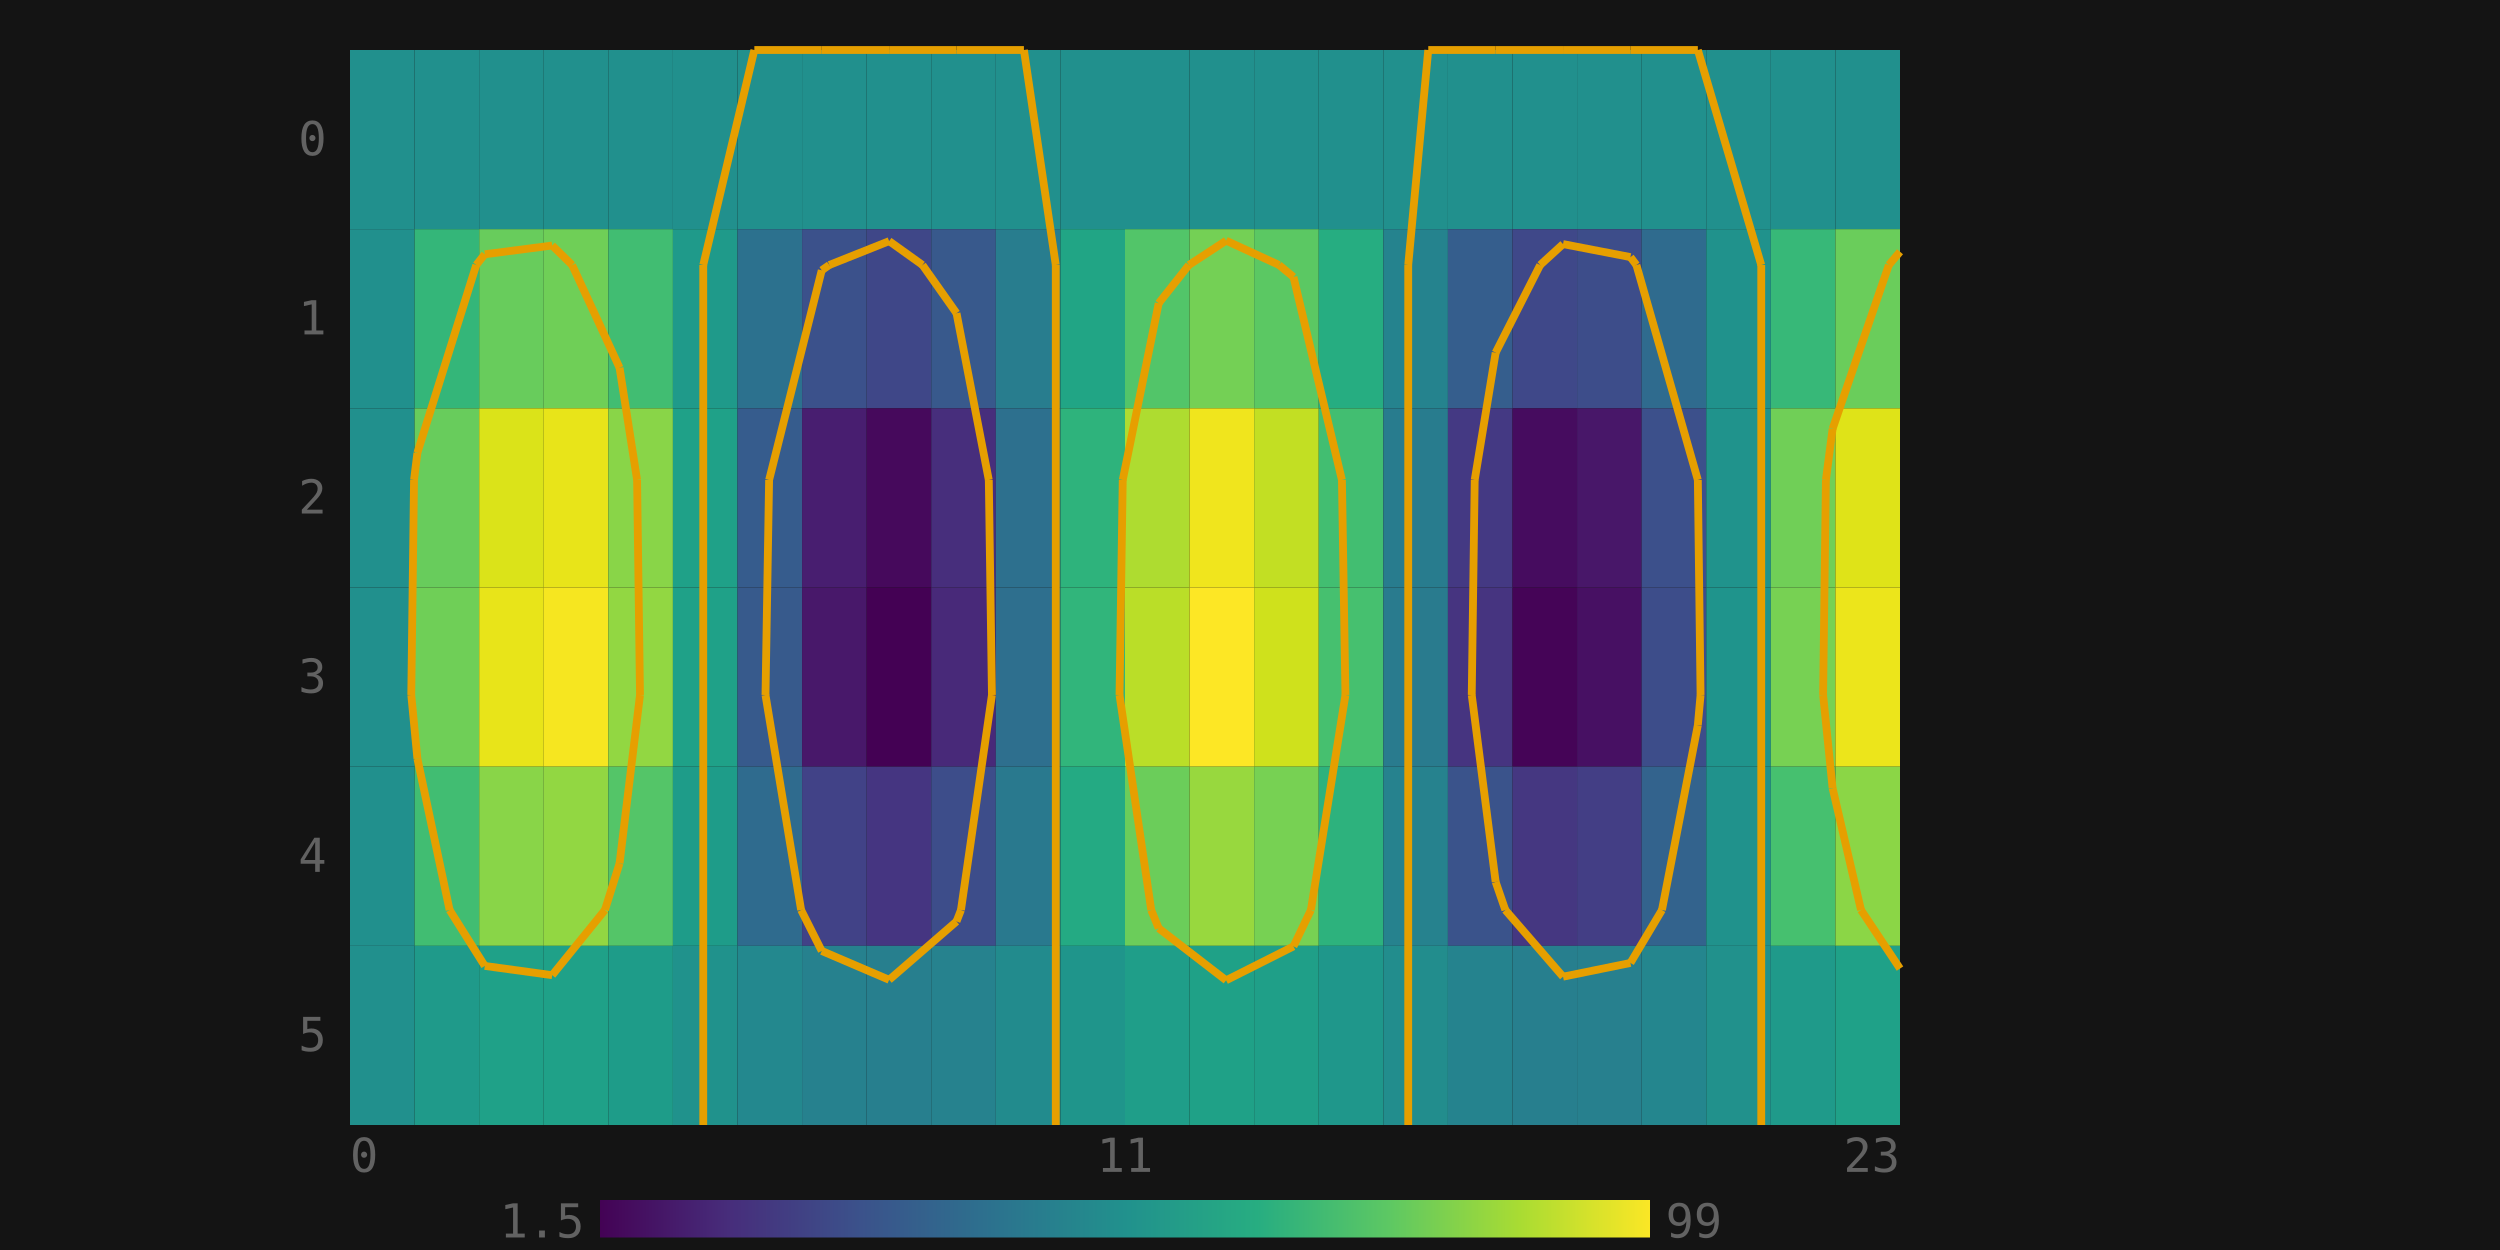
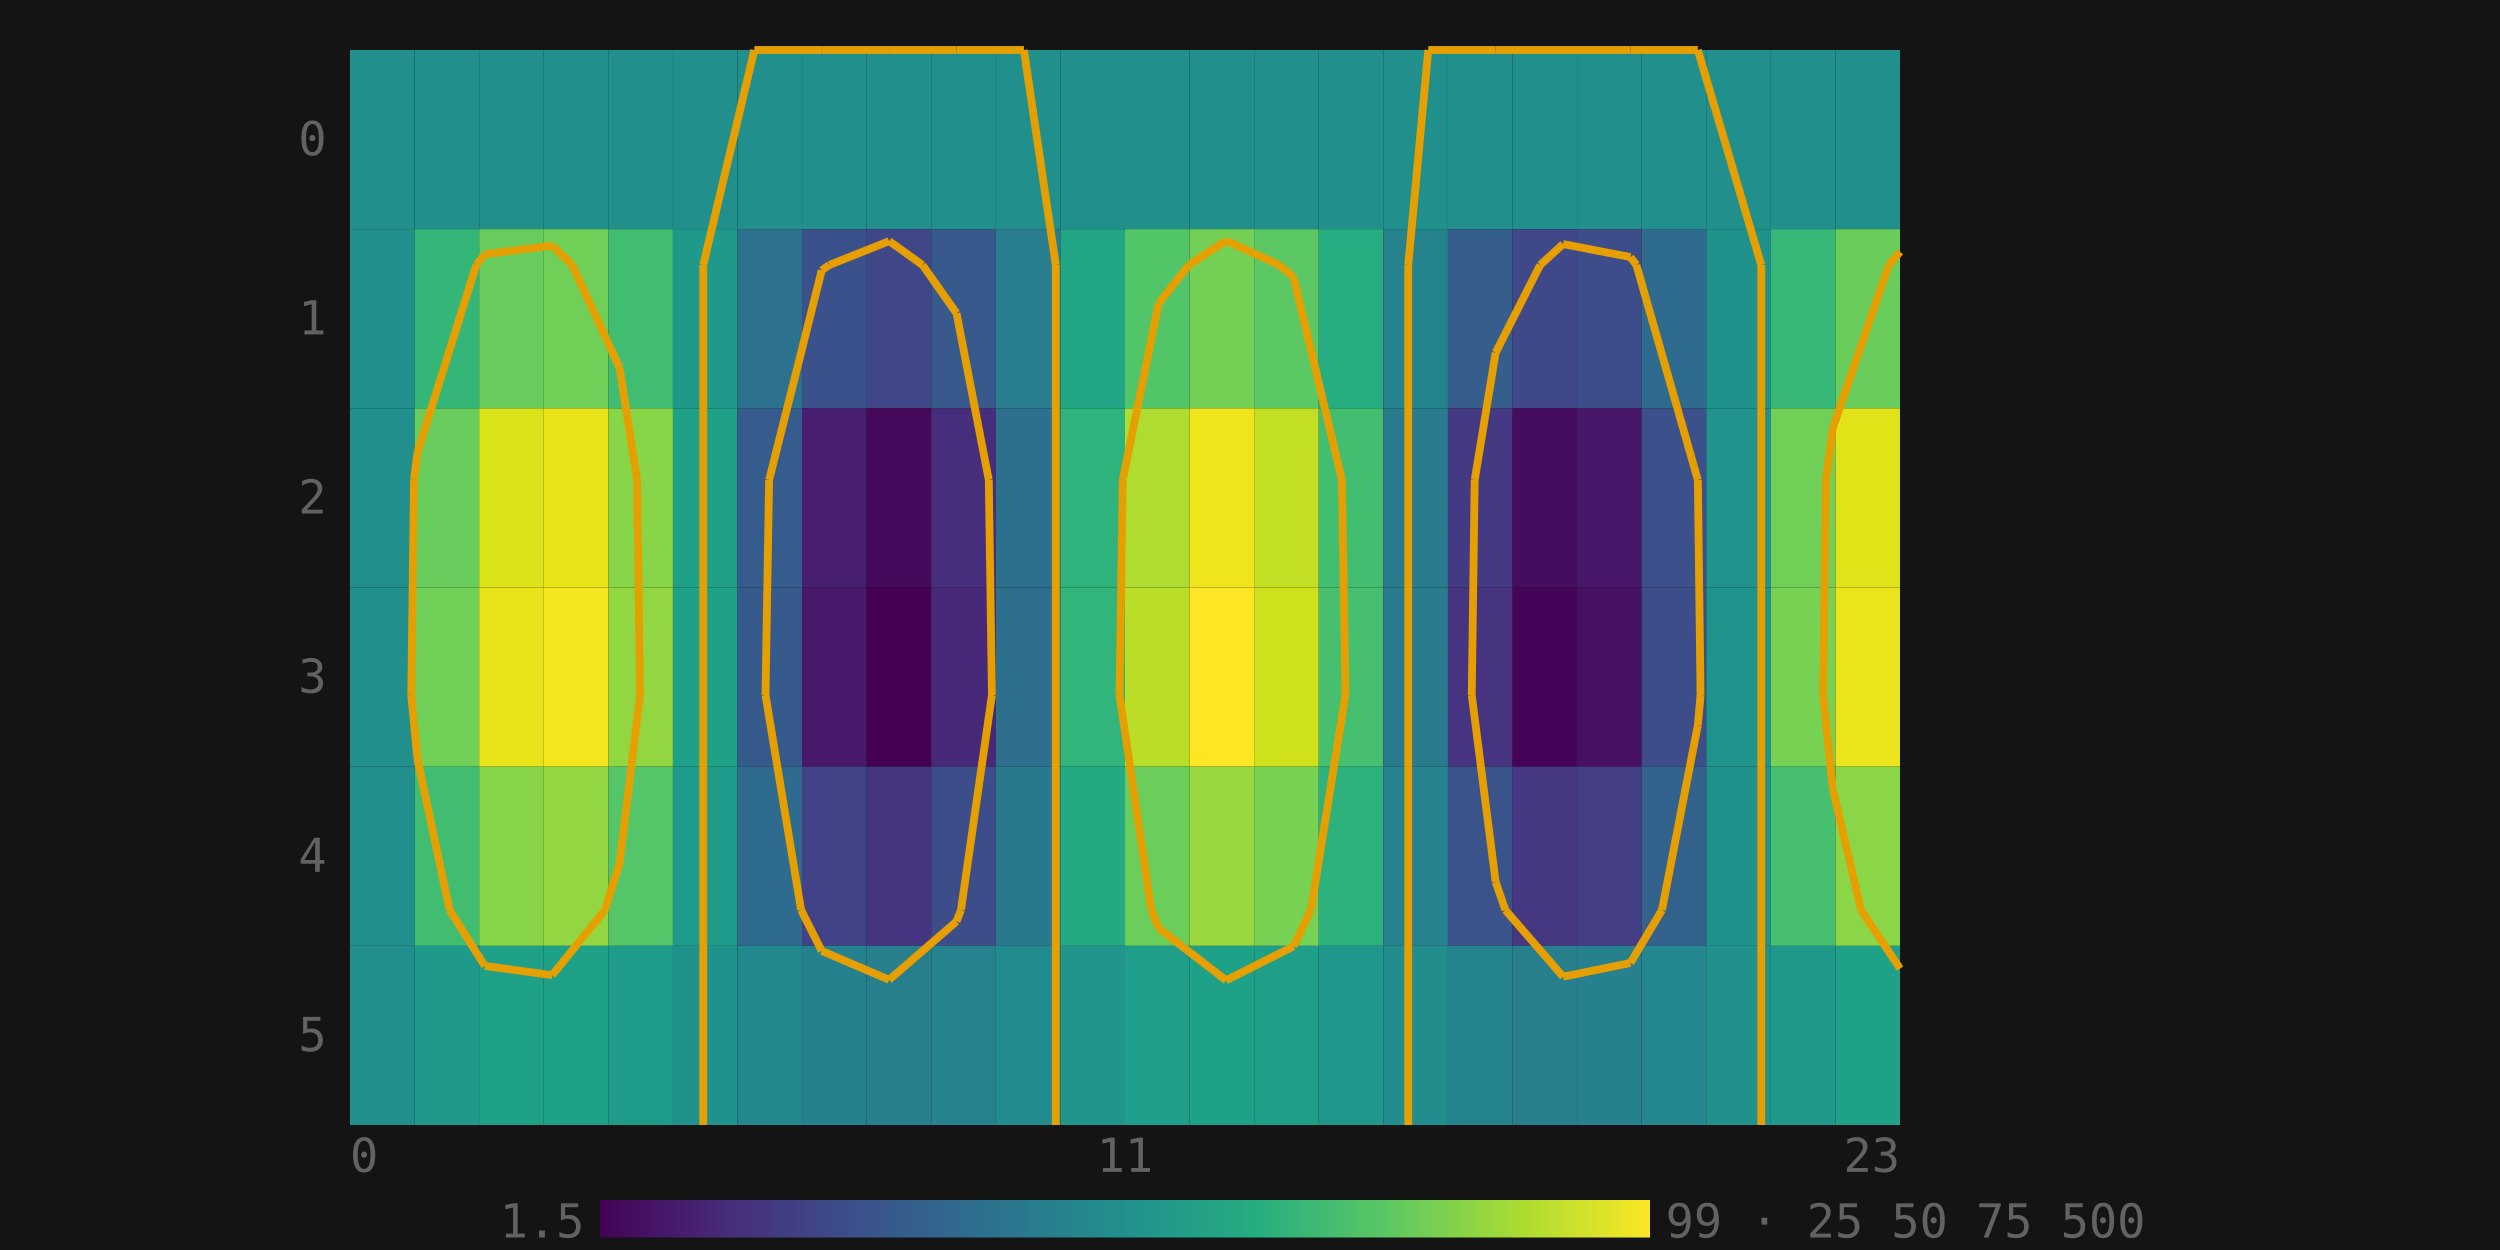
<svg xmlns="http://www.w3.org/2000/svg" viewBox="0 0 640 320" width="640" height="320">
  <rect width="100%" height="100%" fill="#141414" />
  <text x="89.6" y="300" text-anchor="start" font-size="12" font-family="monospace" fill="#626262">0</text>
  <text x="288" y="300" text-anchor="middle" font-size="12" font-family="monospace" fill="#626262">11</text>
  <text x="486.4" y="300" text-anchor="end" font-size="12" font-family="monospace" fill="#626262">23</text>
  <text x="149.6" y="316.8" text-anchor="end" font-size="12" font-family="monospace" fill="#626262">1.5</text>
  <defs>
    <linearGradient id="rsvgb" x1="0" y1="0" x2="1" y2="0">
      <stop offset="0" stop-color="#440154" />
      <stop offset="0.125" stop-color="#472d7b" />
      <stop offset="0.25" stop-color="#3b528b" />
      <stop offset="0.375" stop-color="#2c728e" />
      <stop offset="0.5" stop-color="#21918d" />
      <stop offset="0.625" stop-color="#27ad81" />
      <stop offset="0.75" stop-color="#5dc863" />
      <stop offset="0.875" stop-color="#aadc32" />
      <stop offset="1" stop-color="#fde725" />
    </linearGradient>
  </defs>
  <rect x="153.6" y="307.2" width="268.8" height="9.6" fill="url(#rsvgb)" />
-   <text x="426.4" y="316.8" text-anchor="start" font-size="12" font-family="monospace" fill="#626262">99</text>
+   <text x="426.4" y="316.8" text-anchor="start" font-size="12" font-family="monospace" fill="#626262">99 · 25 50 75 500</text>
  <clipPath id="isvgb-0">
    <rect x="0" y="23.733" width="83.6" height="24" />
  </clipPath>
  <text x="83.6" y="39.733" text-anchor="end" clip-path="url(#isvgb-0)" font-size="12" font-family="monospace" fill="#626262">0</text>
  <clipPath id="isvgb-1">
    <rect x="0" y="69.6" width="83.6" height="24" />
  </clipPath>
  <text x="83.6" y="85.6" text-anchor="end" clip-path="url(#isvgb-1)" font-size="12" font-family="monospace" fill="#626262">1</text>
  <clipPath id="isvgb-2">
    <rect x="0" y="115.467" width="83.6" height="24" />
  </clipPath>
  <text x="83.6" y="131.467" text-anchor="end" clip-path="url(#isvgb-2)" font-size="12" font-family="monospace" fill="#626262">2</text>
  <clipPath id="isvgb-3">
    <rect x="0" y="161.333" width="83.6" height="24" />
  </clipPath>
  <text x="83.6" y="177.333" text-anchor="end" clip-path="url(#isvgb-3)" font-size="12" font-family="monospace" fill="#626262">3</text>
  <clipPath id="isvgb-4">
    <rect x="0" y="207.2" width="83.6" height="24" />
  </clipPath>
  <text x="83.6" y="223.2" text-anchor="end" clip-path="url(#isvgb-4)" font-size="12" font-family="monospace" fill="#626262">4</text>
  <clipPath id="isvgb-5">
    <rect x="0" y="253.067" width="83.6" height="24" />
  </clipPath>
  <text x="83.6" y="269.067" text-anchor="end" clip-path="url(#isvgb-5)" font-size="12" font-family="monospace" fill="#626262">5</text>
  <rect x="89.6" y="12.8" width="16.533" height="45.867" fill="#21908d" />
  <rect x="106.133" y="12.8" width="16.533" height="45.867" fill="#21908d" />
  <rect x="122.667" y="12.8" width="16.533" height="45.867" fill="#21908d" />
  <rect x="139.2" y="12.8" width="16.533" height="45.867" fill="#21908d" />
  <rect x="155.733" y="12.8" width="16.533" height="45.867" fill="#21908d" />
  <rect x="172.267" y="12.8" width="16.533" height="45.867" fill="#21908d" />
  <rect x="188.8" y="12.8" width="16.533" height="45.867" fill="#21908d" />
  <rect x="205.333" y="12.8" width="16.533" height="45.867" fill="#21908d" />
  <rect x="221.867" y="12.8" width="16.533" height="45.867" fill="#21908d" />
  <rect x="238.4" y="12.8" width="16.533" height="45.867" fill="#21908d" />
  <rect x="254.933" y="12.8" width="16.533" height="45.867" fill="#21908d" />
  <rect x="271.467" y="12.8" width="16.533" height="45.867" fill="#21908d" />
  <rect x="288" y="12.8" width="16.533" height="45.867" fill="#21908d" />
  <rect x="304.533" y="12.8" width="16.533" height="45.867" fill="#21908d" />
  <rect x="321.067" y="12.8" width="16.533" height="45.867" fill="#21908d" />
  <rect x="337.6" y="12.8" width="16.533" height="45.867" fill="#21908d" />
  <rect x="354.133" y="12.8" width="16.533" height="45.867" fill="#21908d" />
  <rect x="370.667" y="12.8" width="16.533" height="45.867" fill="#21908d" />
  <rect x="387.2" y="12.8" width="16.533" height="45.867" fill="#21908d" />
  <rect x="403.733" y="12.8" width="16.533" height="45.867" fill="#21908d" />
  <rect x="420.267" y="12.8" width="16.533" height="45.867" fill="#21908d" />
  <rect x="436.8" y="12.8" width="16.533" height="45.867" fill="#21908d" />
  <rect x="453.333" y="12.8" width="16.533" height="45.867" fill="#21908d" />
  <rect x="469.867" y="12.8" width="16.533" height="45.867" fill="#21908d" />
  <rect x="89.6" y="58.667" width="16.533" height="45.867" fill="#21908d" />
  <rect x="106.133" y="58.667" width="16.533" height="45.867" fill="#34b679" />
  <rect x="122.667" y="58.667" width="16.533" height="45.867" fill="#68cc5c" />
  <rect x="139.2" y="58.667" width="16.533" height="45.867" fill="#6fcf57" />
  <rect x="155.733" y="58.667" width="16.533" height="45.867" fill="#41bd72" />
  <rect x="172.267" y="58.667" width="16.533" height="45.867" fill="#1f9a8a" />
  <rect x="188.8" y="58.667" width="16.533" height="45.867" fill="#2c718e" />
  <rect x="205.333" y="58.667" width="16.533" height="45.867" fill="#3b518b" />
  <rect x="221.867" y="58.667" width="16.533" height="45.867" fill="#3f4788" />
  <rect x="238.4" y="58.667" width="16.533" height="45.867" fill="#38598c" />
  <rect x="254.933" y="58.667" width="16.533" height="45.867" fill="#287d8e" />
  <rect x="271.467" y="58.667" width="16.533" height="45.867" fill="#21a585" />
  <rect x="288" y="58.667" width="16.533" height="45.867" fill="#52c569" />
  <rect x="304.533" y="58.667" width="16.533" height="45.867" fill="#74d055" />
  <rect x="321.067" y="58.667" width="16.533" height="45.867" fill="#5bc863" />
  <rect x="337.6" y="58.667" width="16.533" height="45.867" fill="#26ad81" />
  <rect x="354.133" y="58.667" width="16.533" height="45.867" fill="#25838e" />
  <rect x="370.667" y="58.667" width="16.533" height="45.867" fill="#355e8d" />
  <rect x="387.2" y="58.667" width="16.533" height="45.867" fill="#3f4889" />
  <rect x="403.733" y="58.667" width="16.533" height="45.867" fill="#3d4d8a" />
  <rect x="420.267" y="58.667" width="16.533" height="45.867" fill="#2f6b8e" />
  <rect x="436.8" y="58.667" width="16.533" height="45.867" fill="#20928c" />
  <rect x="453.333" y="58.667" width="16.533" height="45.867" fill="#37b878" />
  <rect x="469.867" y="58.667" width="16.533" height="45.867" fill="#6acd5b" />
  <rect x="89.6" y="104.533" width="16.533" height="45.867" fill="#21908d" />
  <rect x="106.133" y="104.533" width="16.533" height="45.867" fill="#68cc5c" />
  <rect x="122.667" y="104.533" width="16.533" height="45.867" fill="#dbe319" />
  <rect x="139.2" y="104.533" width="16.533" height="45.867" fill="#e8e419" />
  <rect x="155.733" y="104.533" width="16.533" height="45.867" fill="#89d548" />
  <rect x="172.267" y="104.533" width="16.533" height="45.867" fill="#1fa188" />
  <rect x="188.8" y="104.533" width="16.533" height="45.867" fill="#365c8d" />
  <rect x="205.333" y="104.533" width="16.533" height="45.867" fill="#481e70" />
  <rect x="221.867" y="104.533" width="16.533" height="45.867" fill="#46095c" />
  <rect x="238.4" y="104.533" width="16.533" height="45.867" fill="#472e7c" />
  <rect x="254.933" y="104.533" width="16.533" height="45.867" fill="#2d708e" />
  <rect x="271.467" y="104.533" width="16.533" height="45.867" fill="#2eb37c" />
  <rect x="288" y="104.533" width="16.533" height="45.867" fill="#aedc30" />
  <rect x="304.533" y="104.533" width="16.533" height="45.867" fill="#f0e51d" />
  <rect x="321.067" y="104.533" width="16.533" height="45.867" fill="#c2df23" />
  <rect x="337.6" y="104.533" width="16.533" height="45.867" fill="#42be71" />
  <rect x="354.133" y="104.533" width="16.533" height="45.867" fill="#287c8e" />
  <rect x="370.667" y="104.533" width="16.533" height="45.867" fill="#443983" />
  <rect x="387.2" y="104.533" width="16.533" height="45.867" fill="#460c5f" />
  <rect x="403.733" y="104.533" width="16.533" height="45.867" fill="#481769" />
  <rect x="420.267" y="104.533" width="16.533" height="45.867" fill="#3c508b" />
  <rect x="436.8" y="104.533" width="16.533" height="45.867" fill="#20938c" />
  <rect x="453.333" y="104.533" width="16.533" height="45.867" fill="#70cf57" />
  <rect x="469.867" y="104.533" width="16.533" height="45.867" fill="#dfe318" />
  <rect x="89.6" y="150.4" width="16.533" height="45.867" fill="#21908d" />
  <rect x="106.133" y="150.4" width="16.533" height="45.867" fill="#6fcf57" />
  <rect x="122.667" y="150.4" width="16.533" height="45.867" fill="#e8e419" />
  <rect x="139.2" y="150.4" width="16.533" height="45.867" fill="#f6e620" />
  <rect x="155.733" y="150.4" width="16.533" height="45.867" fill="#92d742" />
  <rect x="172.267" y="150.4" width="16.533" height="45.867" fill="#1fa188" />
  <rect x="188.8" y="150.4" width="16.533" height="45.867" fill="#375a8c" />
  <rect x="205.333" y="150.4" width="16.533" height="45.867" fill="#48186a" />
  <rect x="221.867" y="150.4" width="16.533" height="45.867" fill="#440154" />
  <rect x="238.4" y="150.4" width="16.533" height="45.867" fill="#482979" />
  <rect x="254.933" y="150.4" width="16.533" height="45.867" fill="#2e6f8e" />
  <rect x="271.467" y="150.4" width="16.533" height="45.867" fill="#31b57b" />
  <rect x="288" y="150.4" width="16.533" height="45.867" fill="#bade28" />
  <rect x="304.533" y="150.4" width="16.533" height="45.867" fill="#fde725" />
  <rect x="321.067" y="150.4" width="16.533" height="45.867" fill="#cfe11c" />
  <rect x="337.6" y="150.4" width="16.533" height="45.867" fill="#46c06f" />
  <rect x="354.133" y="150.4" width="16.533" height="45.867" fill="#297b8e" />
  <rect x="370.667" y="150.4" width="16.533" height="45.867" fill="#463480" />
  <rect x="387.2" y="150.4" width="16.533" height="45.867" fill="#450457" />
  <rect x="403.733" y="150.4" width="16.533" height="45.867" fill="#471063" />
  <rect x="420.267" y="150.4" width="16.533" height="45.867" fill="#3d4d8a" />
  <rect x="436.8" y="150.4" width="16.533" height="45.867" fill="#1f948c" />
  <rect x="453.333" y="150.4" width="16.533" height="45.867" fill="#77d153" />
  <rect x="469.867" y="150.4" width="16.533" height="45.867" fill="#ece51b" />
  <rect x="89.6" y="196.267" width="16.533" height="45.867" fill="#21908d" />
  <rect x="106.133" y="196.267" width="16.533" height="45.867" fill="#41bd72" />
  <rect x="122.667" y="196.267" width="16.533" height="45.867" fill="#89d548" />
  <rect x="139.2" y="196.267" width="16.533" height="45.867" fill="#92d742" />
  <rect x="155.733" y="196.267" width="16.533" height="45.867" fill="#54c568" />
  <rect x="172.267" y="196.267" width="16.533" height="45.867" fill="#1e9c89" />
  <rect x="188.8" y="196.267" width="16.533" height="45.867" fill="#2f6b8e" />
  <rect x="205.333" y="196.267" width="16.533" height="45.867" fill="#414287" />
  <rect x="221.867" y="196.267" width="16.533" height="45.867" fill="#453581" />
  <rect x="238.4" y="196.267" width="16.533" height="45.867" fill="#3d4d8a" />
  <rect x="254.933" y="196.267" width="16.533" height="45.867" fill="#29798e" />
  <rect x="271.467" y="196.267" width="16.533" height="45.867" fill="#24aa83" />
  <rect x="288" y="196.267" width="16.533" height="45.867" fill="#6bcd5a" />
  <rect x="304.533" y="196.267" width="16.533" height="45.867" fill="#98d83e" />
  <rect x="321.067" y="196.267" width="16.533" height="45.867" fill="#77d153" />
  <rect x="337.6" y="196.267" width="16.533" height="45.867" fill="#2db27d" />
  <rect x="354.133" y="196.267" width="16.533" height="45.867" fill="#26828e" />
  <rect x="370.667" y="196.267" width="16.533" height="45.867" fill="#3a538b" />
  <rect x="387.2" y="196.267" width="16.533" height="45.867" fill="#453781" />
  <rect x="403.733" y="196.267" width="16.533" height="45.867" fill="#433e85" />
  <rect x="420.267" y="196.267" width="16.533" height="45.867" fill="#33638d" />
  <rect x="436.8" y="196.267" width="16.533" height="45.867" fill="#20928c" />
  <rect x="453.333" y="196.267" width="16.533" height="45.867" fill="#46c06f" />
  <rect x="469.867" y="196.267" width="16.533" height="45.867" fill="#8bd646" />
  <rect x="89.6" y="242.133" width="16.533" height="45.867" fill="#21908d" />
  <rect x="106.133" y="242.133" width="16.533" height="45.867" fill="#1f9a8a" />
  <rect x="122.667" y="242.133" width="16.533" height="45.867" fill="#1fa188" />
  <rect x="139.2" y="242.133" width="16.533" height="45.867" fill="#1fa188" />
  <rect x="155.733" y="242.133" width="16.533" height="45.867" fill="#1e9c89" />
  <rect x="172.267" y="242.133" width="16.533" height="45.867" fill="#20928c" />
  <rect x="188.8" y="242.133" width="16.533" height="45.867" fill="#23888e" />
  <rect x="205.333" y="242.133" width="16.533" height="45.867" fill="#26818e" />
  <rect x="221.867" y="242.133" width="16.533" height="45.867" fill="#277f8e" />
  <rect x="238.4" y="242.133" width="16.533" height="45.867" fill="#26828e" />
  <rect x="254.933" y="242.133" width="16.533" height="45.867" fill="#228b8d" />
  <rect x="271.467" y="242.133" width="16.533" height="45.867" fill="#1f958b" />
  <rect x="288" y="242.133" width="16.533" height="45.867" fill="#1f9e89" />
  <rect x="304.533" y="242.133" width="16.533" height="45.867" fill="#1fa187" />
  <rect x="321.067" y="242.133" width="16.533" height="45.867" fill="#1f9f88" />
  <rect x="337.6" y="242.133" width="16.533" height="45.867" fill="#1f978b" />
  <rect x="354.133" y="242.133" width="16.533" height="45.867" fill="#228d8d" />
  <rect x="370.667" y="242.133" width="16.533" height="45.867" fill="#25838e" />
  <rect x="387.2" y="242.133" width="16.533" height="45.867" fill="#277f8e" />
  <rect x="403.733" y="242.133" width="16.533" height="45.867" fill="#27808e" />
  <rect x="420.267" y="242.133" width="16.533" height="45.867" fill="#24868e" />
  <rect x="436.8" y="242.133" width="16.533" height="45.867" fill="#21918c" />
  <rect x="453.333" y="242.133" width="16.533" height="45.867" fill="#1f9a8a" />
  <rect x="469.867" y="242.133" width="16.533" height="45.867" fill="#1fa188" />
  <path d="M227.617 61.726 L212.296 67.84" fill="none" stroke="#e69f00" stroke-width="2" />
  <path d="M236.162 67.84 L227.617 61.726" fill="none" stroke="#e69f00" stroke-width="2" />
  <path d="M400.139 62.486 L394.282 67.84" fill="none" stroke="#e69f00" stroke-width="2" />
  <path d="M417.391 65.816 L400.139 62.486" fill="none" stroke="#e69f00" stroke-width="2" />
  <path d="M418.915 67.84 L417.391 65.816" fill="none" stroke="#e69f00" stroke-width="2" />
  <path d="M210.365 69.193 L196.89 122.88" fill="none" stroke="#e69f00" stroke-width="2" />
  <path d="M212.296 67.84 L210.365 69.193" fill="none" stroke="#e69f00" stroke-width="2" />
  <path d="M236.162 67.84 L244.87 80.182" fill="none" stroke="#e69f00" stroke-width="2" />
  <path d="M253.133 122.88 L244.87 80.182" fill="none" stroke="#e69f00" stroke-width="2" />
  <path d="M382.887 90.277 L377.522 122.88" fill="none" stroke="#e69f00" stroke-width="2" />
  <path d="M394.282 67.84 L382.887 90.277" fill="none" stroke="#e69f00" stroke-width="2" />
  <path d="M418.915 67.84 L434.643 122.85" fill="none" stroke="#e69f00" stroke-width="2" />
  <path d="M434.647 122.88 L434.643 122.85" fill="none" stroke="#e69f00" stroke-width="2" />
  <path d="M196.89 122.88 L195.964 177.92" fill="none" stroke="#e69f00" stroke-width="2" />
  <path d="M253.133 122.88 L253.938 177.92" fill="none" stroke="#e69f00" stroke-width="2" />
  <path d="M377.522 122.88 L376.766 177.92" fill="none" stroke="#e69f00" stroke-width="2" />
  <path d="M434.647 122.88 L435.344 177.92" fill="none" stroke="#e69f00" stroke-width="2" />
  <path d="M195.964 177.92 L205.084 232.96" fill="none" stroke="#e69f00" stroke-width="2" />
  <path d="M253.938 177.92 L246.007 232.96" fill="none" stroke="#e69f00" stroke-width="2" />
  <path d="M376.766 177.92 L382.887 225.775" fill="none" stroke="#e69f00" stroke-width="2" />
  <path d="M385.364 232.96 L382.887 225.775" fill="none" stroke="#e69f00" stroke-width="2" />
  <path d="M434.643 185.669 L425.464 232.96" fill="none" stroke="#e69f00" stroke-width="2" />
  <path d="M435.344 177.92 L434.643 185.669" fill="none" stroke="#e69f00" stroke-width="2" />
  <path d="M205.084 232.96 L210.365 243.445" fill="none" stroke="#e69f00" stroke-width="2" />
  <path d="M227.617 250.835 L210.365 243.445" fill="none" stroke="#e69f00" stroke-width="2" />
  <path d="M244.87 235.889 L227.617 250.835" fill="none" stroke="#e69f00" stroke-width="2" />
  <path d="M246.007 232.96 L244.87 235.889" fill="none" stroke="#e69f00" stroke-width="2" />
  <path d="M385.364 232.96 L400.139 250.033" fill="none" stroke="#e69f00" stroke-width="2" />
  <path d="M417.391 246.514 L400.139 250.033" fill="none" stroke="#e69f00" stroke-width="2" />
  <path d="M425.464 232.96 L417.391 246.514" fill="none" stroke="#e69f00" stroke-width="2" />
  <path d="M193.113 12.8 L180.032 67.84" fill="none" stroke="#e69f00" stroke-width="2" />
  <path d="M210.365 12.8 L193.113 12.8" fill="none" stroke="#e69f00" stroke-width="2" />
  <path d="M227.617 12.8 L210.365 12.8" fill="none" stroke="#e69f00" stroke-width="2" />
  <path d="M244.87 12.8 L227.617 12.8" fill="none" stroke="#e69f00" stroke-width="2" />
  <path d="M262.122 12.8 L244.87 12.8" fill="none" stroke="#e69f00" stroke-width="2" />
  <path d="M270.279 67.84 L262.122 12.8" fill="none" stroke="#e69f00" stroke-width="2" />
  <path d="M365.635 12.8 L360.506 67.84" fill="none" stroke="#e69f00" stroke-width="2" />
  <path d="M382.887 12.8 L365.635 12.8" fill="none" stroke="#e69f00" stroke-width="2" />
  <path d="M400.139 12.8 L382.887 12.8" fill="none" stroke="#e69f00" stroke-width="2" />
  <path d="M417.391 12.8 L400.139 12.8" fill="none" stroke="#e69f00" stroke-width="2" />
  <path d="M434.643 12.8 L417.391 12.8" fill="none" stroke="#e69f00" stroke-width="2" />
  <path d="M450.878 67.84 L434.643 12.8" fill="none" stroke="#e69f00" stroke-width="2" />
  <path d="M180.032 67.84 L180.032 122.88" fill="none" stroke="#e69f00" stroke-width="2" />
  <path d="M270.279 67.84 L270.279 122.88" fill="none" stroke="#e69f00" stroke-width="2" />
  <path d="M360.506 67.84 L360.506 122.88" fill="none" stroke="#e69f00" stroke-width="2" />
  <path d="M450.878 67.84 L450.878 122.88" fill="none" stroke="#e69f00" stroke-width="2" />
  <path d="M180.032 122.88 L180.032 177.92" fill="none" stroke="#e69f00" stroke-width="2" />
  <path d="M270.279 122.88 L270.279 177.92" fill="none" stroke="#e69f00" stroke-width="2" />
  <path d="M360.506 122.88 L360.506 177.92" fill="none" stroke="#e69f00" stroke-width="2" />
  <path d="M450.878 122.88 L450.878 177.92" fill="none" stroke="#e69f00" stroke-width="2" />
  <path d="M180.032 177.92 L180.032 232.96" fill="none" stroke="#e69f00" stroke-width="2" />
  <path d="M270.279 177.92 L270.279 232.96" fill="none" stroke="#e69f00" stroke-width="2" />
  <path d="M360.506 177.92 L360.506 232.96" fill="none" stroke="#e69f00" stroke-width="2" />
  <path d="M450.878 177.92 L450.878 232.96" fill="none" stroke="#e69f00" stroke-width="2" />
  <path d="M180.032 232.96 L180.032 288" fill="none" stroke="#e69f00" stroke-width="2" />
  <path d="M270.279 232.96 L270.279 288" fill="none" stroke="#e69f00" stroke-width="2" />
  <path d="M360.506 232.96 L360.506 288" fill="none" stroke="#e69f00" stroke-width="2" />
  <path d="M450.878 232.96 L450.878 288" fill="none" stroke="#e69f00" stroke-width="2" />
  <path d="M124.104 65.093 L121.92 67.84" fill="none" stroke="#e69f00" stroke-width="2" />
  <path d="M141.357 62.848 L124.104 65.093" fill="none" stroke="#e69f00" stroke-width="2" />
  <path d="M146.464 67.84 L141.357 62.848" fill="none" stroke="#e69f00" stroke-width="2" />
  <path d="M313.878 61.61 L304.36 67.84" fill="none" stroke="#e69f00" stroke-width="2" />
  <path d="M327.425 67.84 L313.878 61.61" fill="none" stroke="#e69f00" stroke-width="2" />
  <path d="M486.4 64.447 L483.545 67.84" fill="none" stroke="#e69f00" stroke-width="2" />
  <path d="M106.852 115.91 L105.991 122.88" fill="none" stroke="#e69f00" stroke-width="2" />
  <path d="M121.92 67.84 L106.852 115.91" fill="none" stroke="#e69f00" stroke-width="2" />
  <path d="M146.464 67.84 L158.609 94.145" fill="none" stroke="#e69f00" stroke-width="2" />
  <path d="M163.097 122.88 L158.609 94.145" fill="none" stroke="#e69f00" stroke-width="2" />
  <path d="M296.626 77.629 L287.422 122.88" fill="none" stroke="#e69f00" stroke-width="2" />
  <path d="M304.36 67.84 L296.626 77.629" fill="none" stroke="#e69f00" stroke-width="2" />
  <path d="M327.425 67.84 L331.13 70.9" fill="none" stroke="#e69f00" stroke-width="2" />
  <path d="M343.535 122.88 L331.13 70.9" fill="none" stroke="#e69f00" stroke-width="2" />
  <path d="M469.148 109.764 L467.43 122.88" fill="none" stroke="#e69f00" stroke-width="2" />
  <path d="M483.545 67.84 L469.148 109.764" fill="none" stroke="#e69f00" stroke-width="2" />
  <path d="M105.991 122.88 L105.287 177.92" fill="none" stroke="#e69f00" stroke-width="2" />
  <path d="M163.097 122.88 L163.84 177.92" fill="none" stroke="#e69f00" stroke-width="2" />
  <path d="M287.422 122.88 L286.598 177.92" fill="none" stroke="#e69f00" stroke-width="2" />
  <path d="M343.535 122.88 L344.433 177.92" fill="none" stroke="#e69f00" stroke-width="2" />
  <path d="M467.43 122.88 L466.718 177.92" fill="none" stroke="#e69f00" stroke-width="2" />
  <path d="M105.287 177.92 L106.852 194.214" fill="none" stroke="#e69f00" stroke-width="2" />
  <path d="M115.098 232.96 L106.852 194.214" fill="none" stroke="#e69f00" stroke-width="2" />
  <path d="M158.609 221.013 L154.864 232.96" fill="none" stroke="#e69f00" stroke-width="2" />
  <path d="M163.84 177.92 L158.609 221.013" fill="none" stroke="#e69f00" stroke-width="2" />
  <path d="M286.598 177.92 L294.714 232.96" fill="none" stroke="#e69f00" stroke-width="2" />
  <path d="M344.433 177.92 L335.59 232.96" fill="none" stroke="#e69f00" stroke-width="2" />
  <path d="M466.718 177.92 L469.148 201.781" fill="none" stroke="#e69f00" stroke-width="2" />
  <path d="M476.417 232.96 L469.148 201.781" fill="none" stroke="#e69f00" stroke-width="2" />
  <path d="M115.098 232.96 L124.104 247.278" fill="none" stroke="#e69f00" stroke-width="2" />
  <path d="M141.357 249.65 L124.104 247.278" fill="none" stroke="#e69f00" stroke-width="2" />
  <path d="M154.864 232.96 L141.357 249.65" fill="none" stroke="#e69f00" stroke-width="2" />
  <path d="M294.714 232.96 L296.626 237.644" fill="none" stroke="#e69f00" stroke-width="2" />
  <path d="M313.878 250.958 L296.626 237.644" fill="none" stroke="#e69f00" stroke-width="2" />
  <path d="M331.13 242.271 L313.878 250.958" fill="none" stroke="#e69f00" stroke-width="2" />
  <path d="M335.59 232.96 L331.13 242.271" fill="none" stroke="#e69f00" stroke-width="2" />
  <path d="M476.417 232.96 L486.4 247.961" fill="none" stroke="#e69f00" stroke-width="2" />
</svg>
